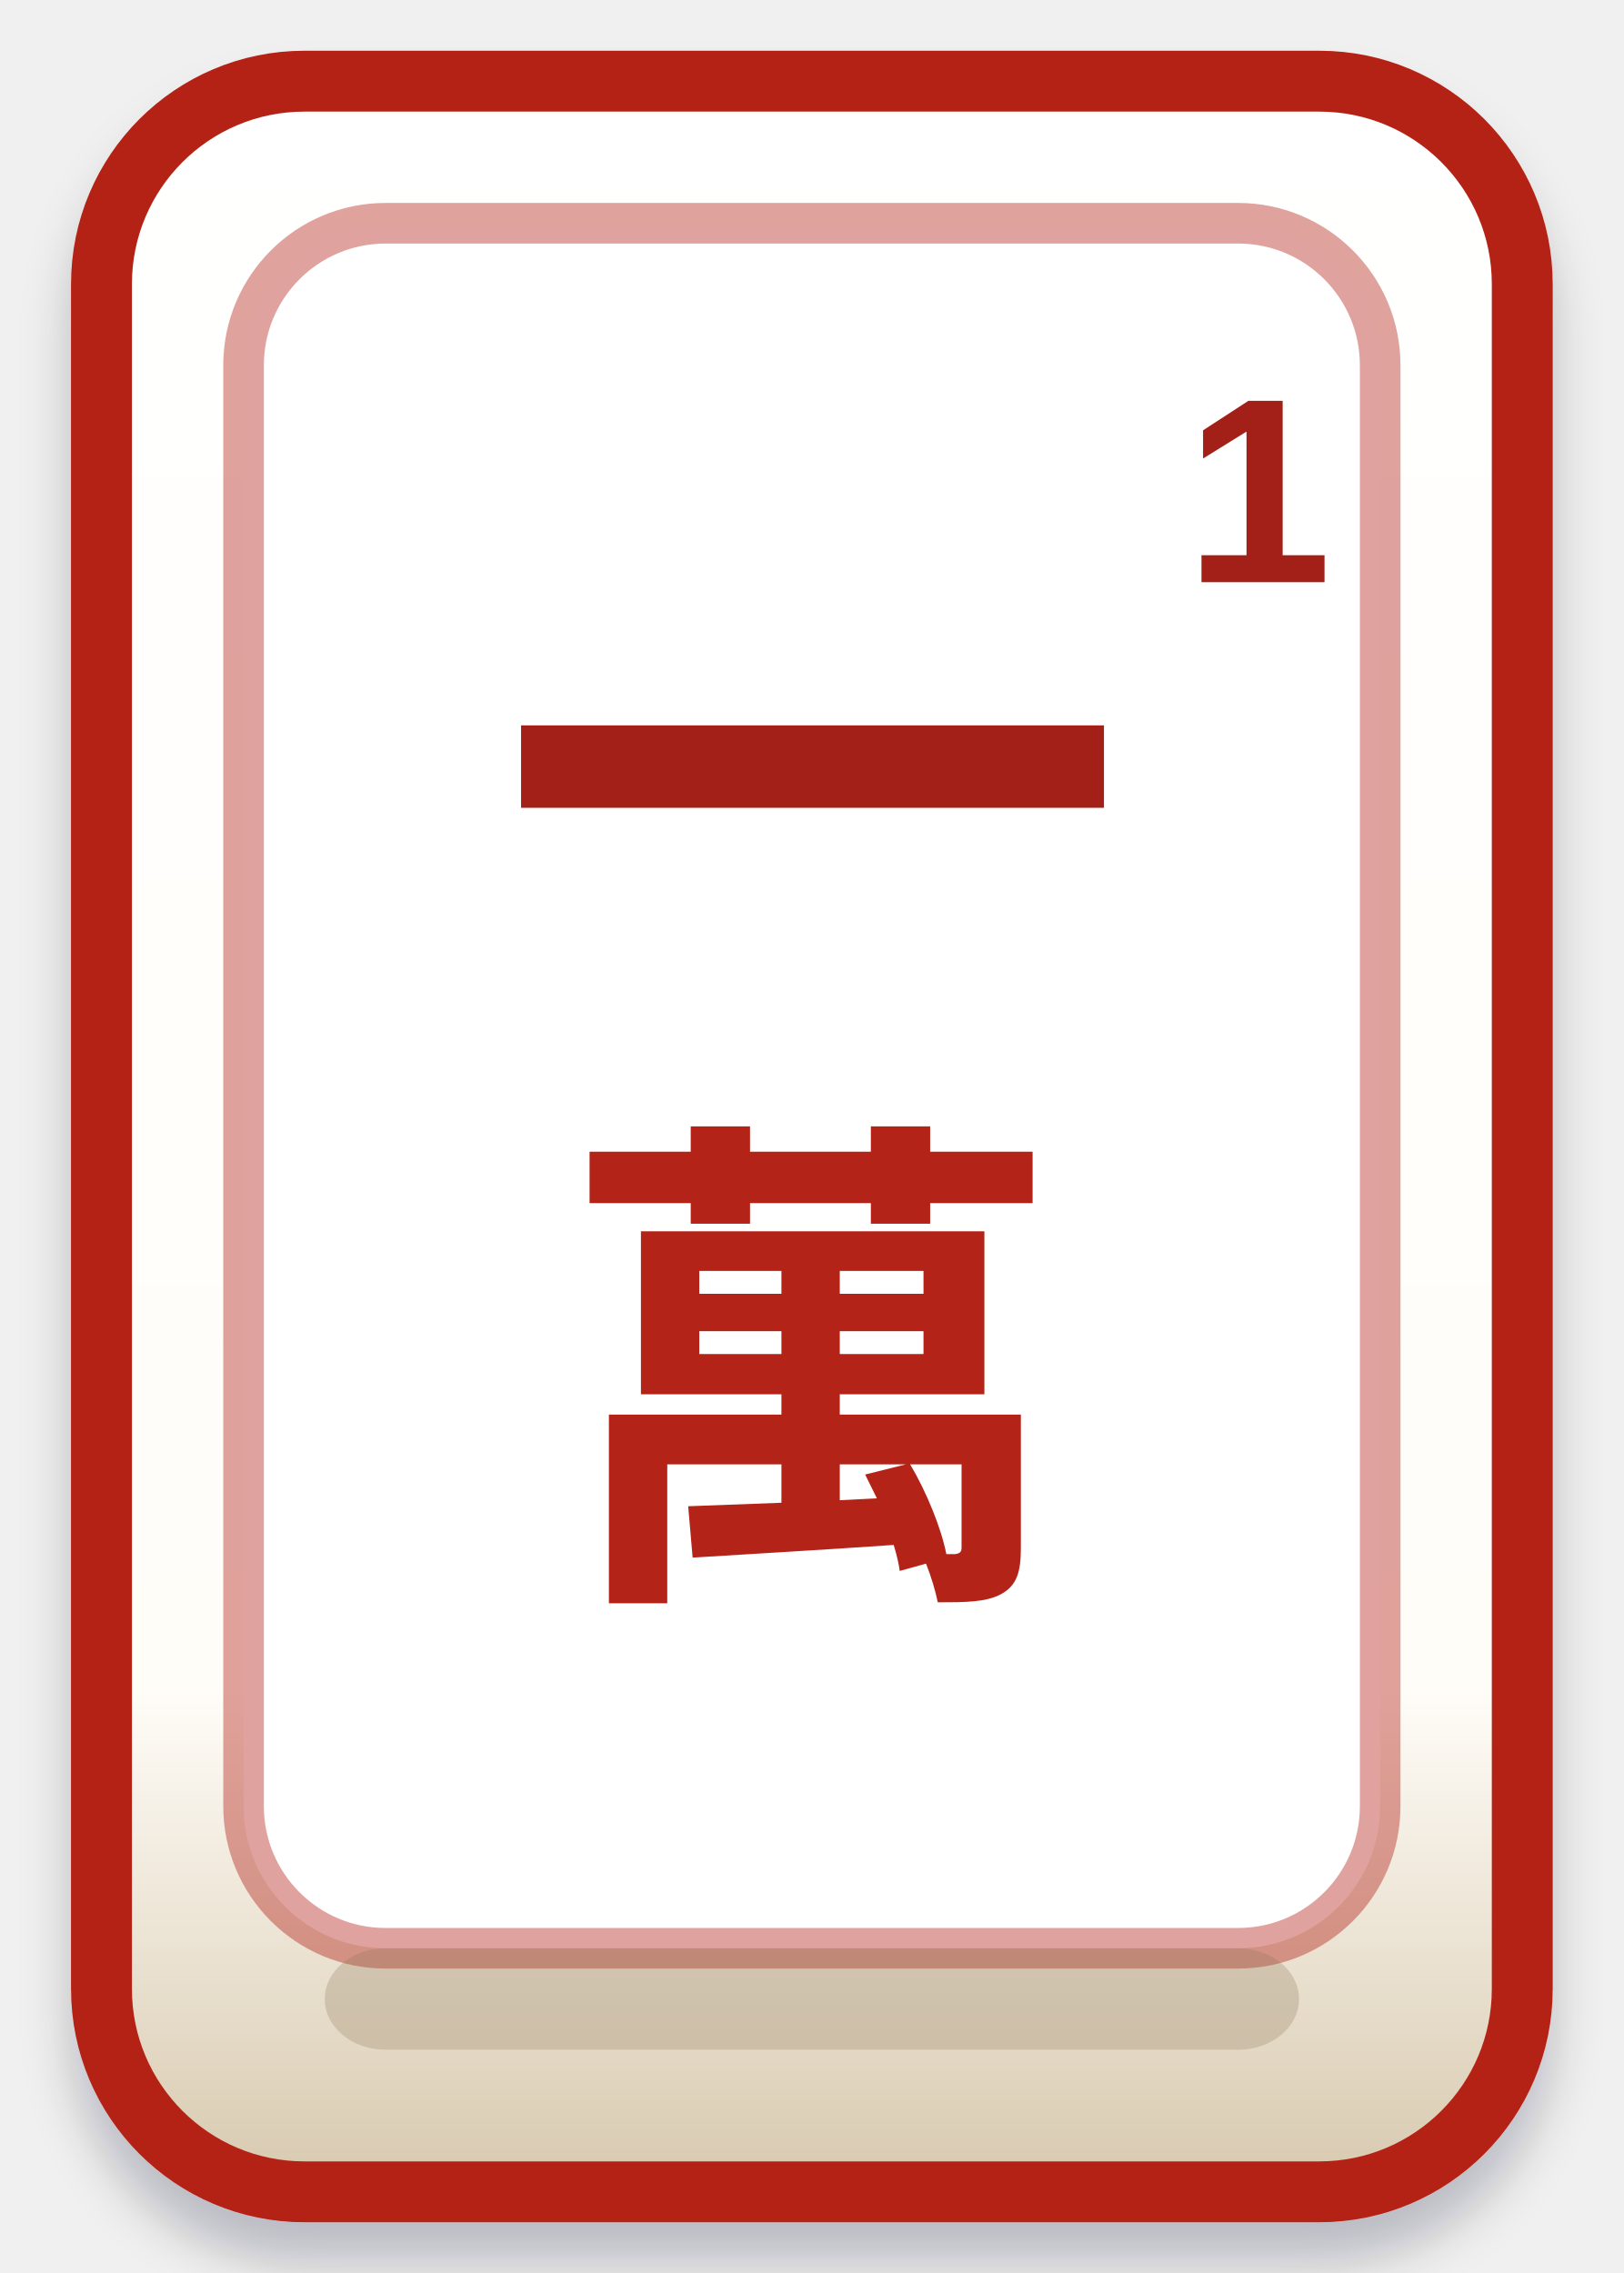
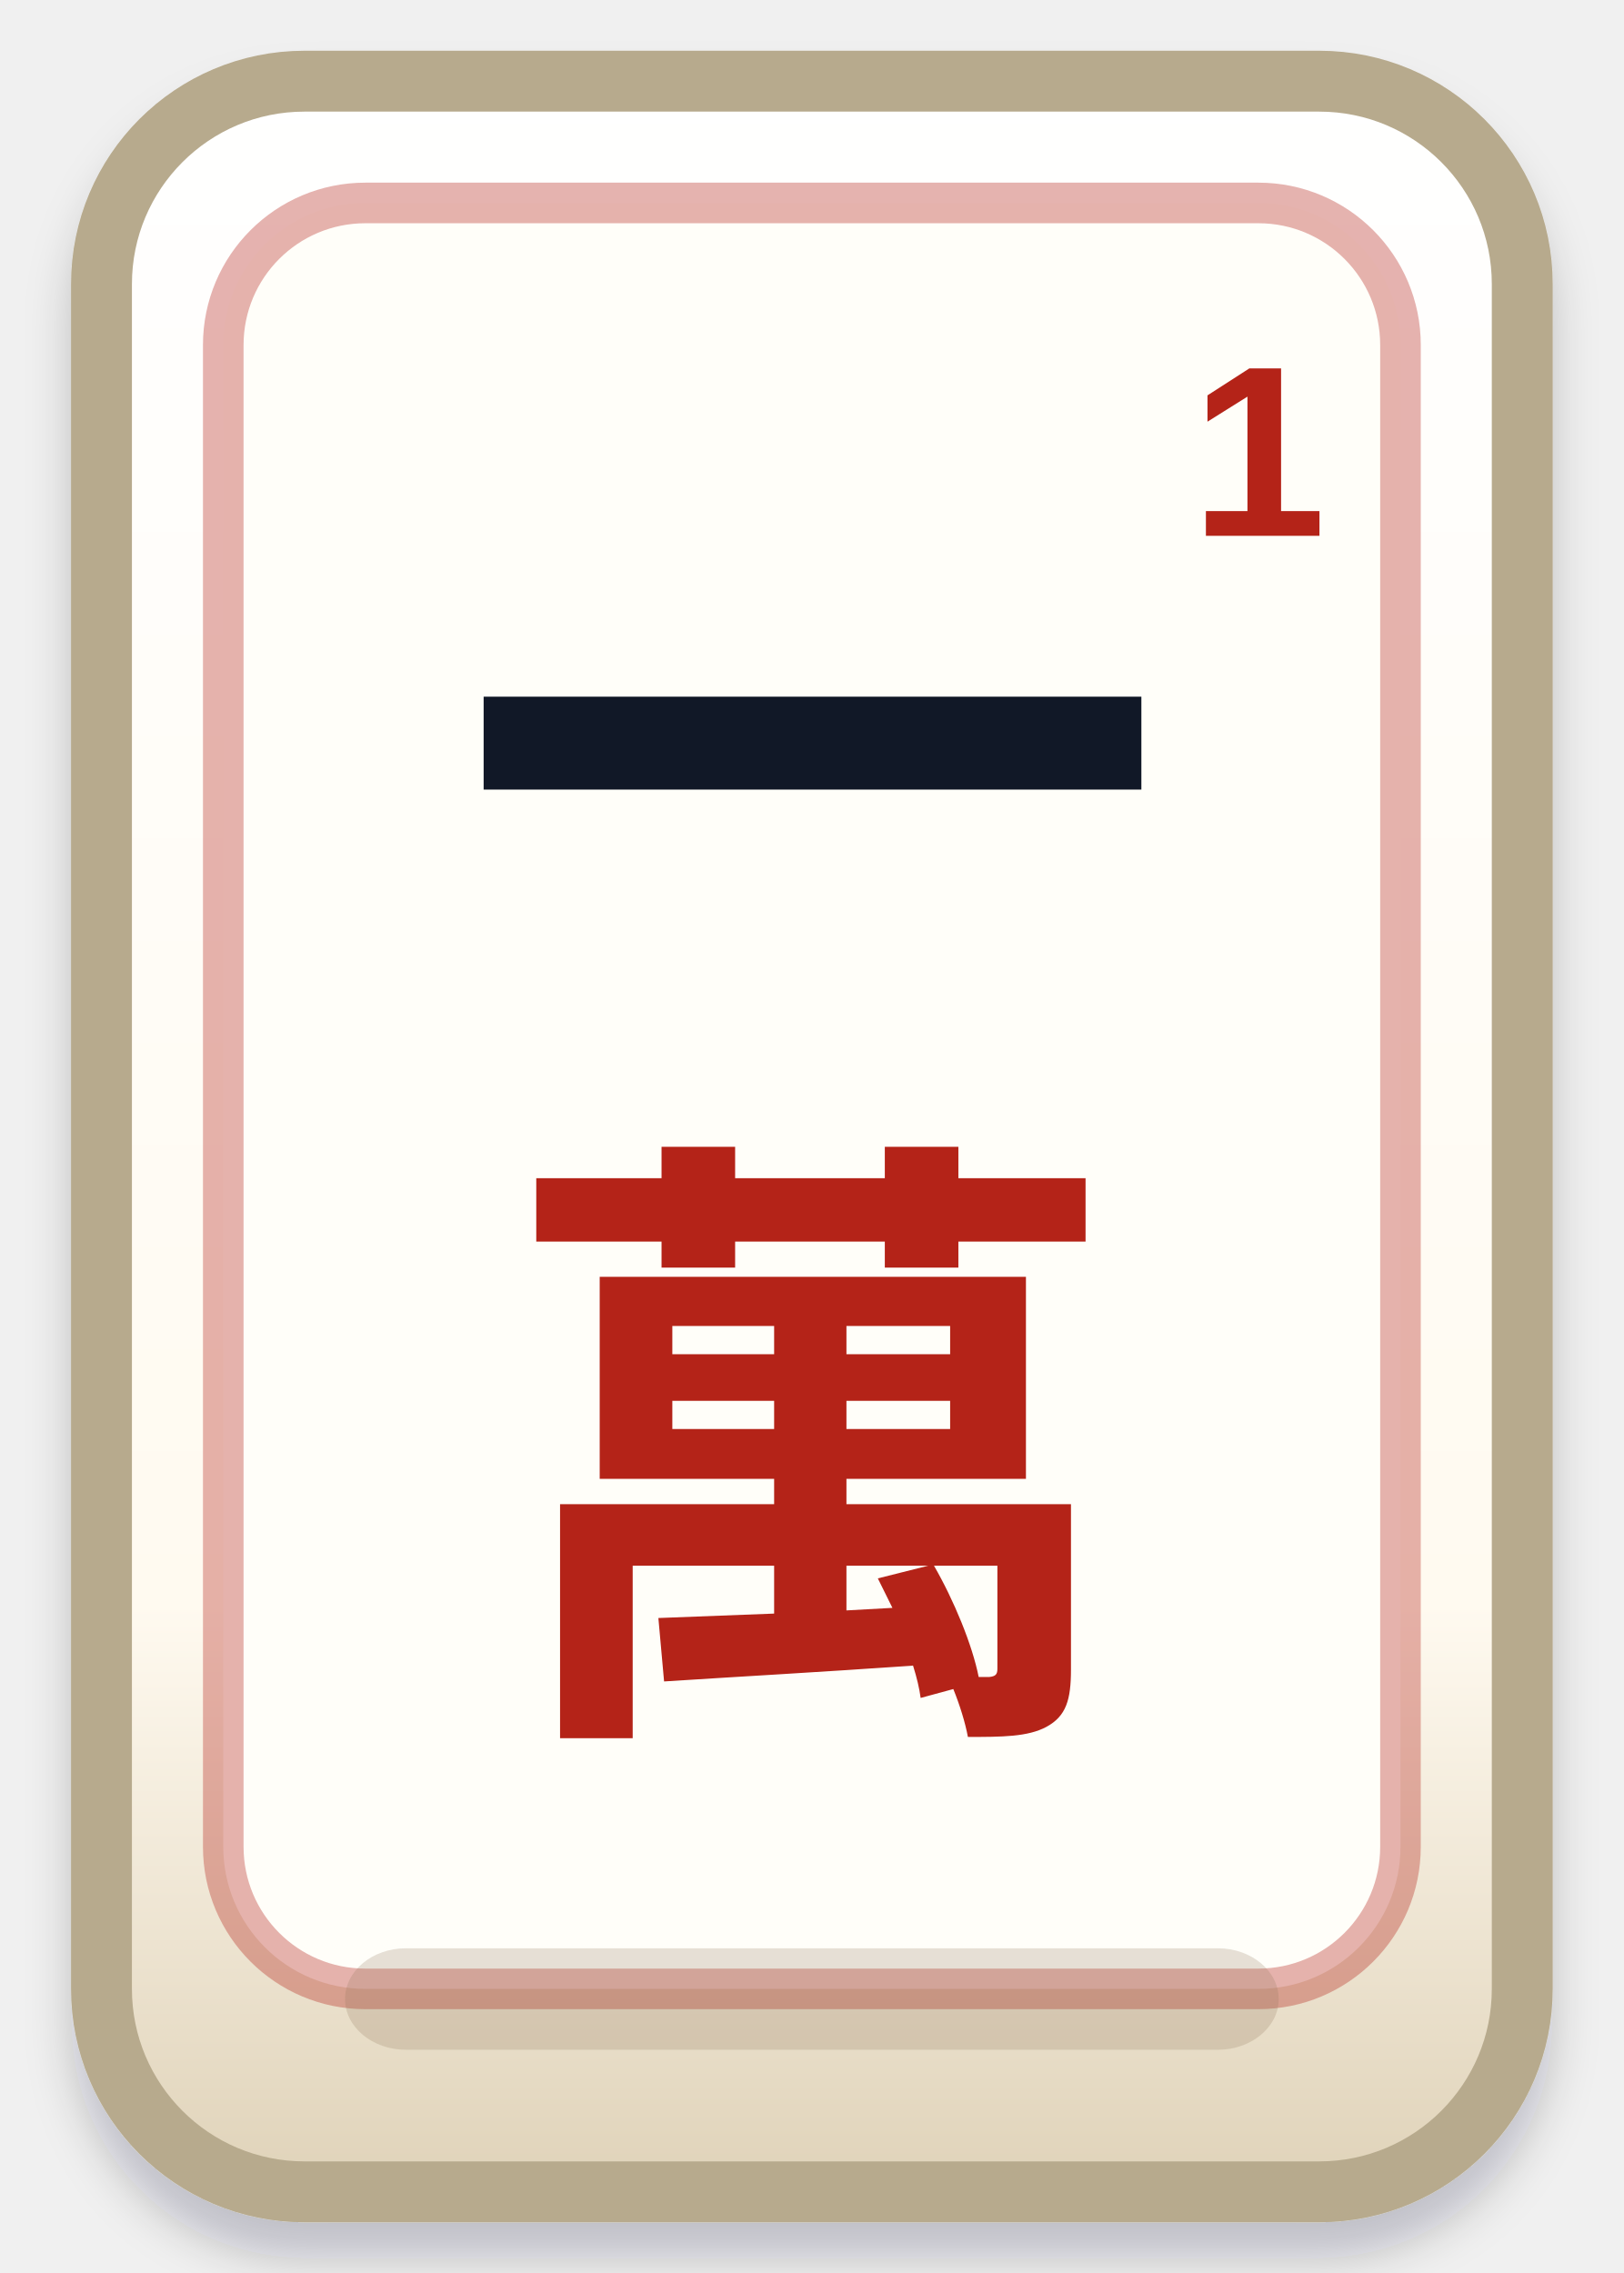
<svg xmlns="http://www.w3.org/2000/svg" viewBox="0 0 80 112" role="img">
  <defs>
    <linearGradient id="tileBase" x1="0" y1="0" x2="0" y2="1">
      <stop offset="0" stop-color="#ffffff" />
-       <stop offset="0.76" stop-color="#fffdf8" />
-       <stop offset="1" stop-color="#d7c8ad" />
+       <stop offset="0.72" stop-color="#fffaf0" />
+       <stop offset="1" stop-color="#dfd2b8" />
    </linearGradient>
    <filter id="tileShadow" x="-20%" y="-20%" width="140%" height="140%">
-       <feDropShadow dx="0" dy="2" stdDeviation="1.2" flood-color="#0f172a" flood-opacity="0.22" />
+       <feDropShadow dx="0" dy="1.8" stdDeviation="1.1" flood-color="#0f172a" flood-opacity="0.20" />
    </filter>
  </defs>
-   <rect x="5" y="4" width="70" height="104" rx="10" fill="url(#tileBase)" stroke="#b42318" stroke-width="3" filter="url(#tileShadow)" />
-   <rect x="12" y="11" width="56" height="85" rx="7" fill="#fff" stroke="#b42318" stroke-opacity="0.42" stroke-width="2" />
-   <text x="40" y="39" text-anchor="middle" dominant-baseline="middle" font-family="Arial, 'Noto Sans JP', sans-serif" font-size="31" font-weight="900" fill="#a32018">一</text>
-   <text x="40" y="68" text-anchor="middle" dominant-baseline="middle" font-family="Arial, 'Noto Sans JP', sans-serif" font-size="25" font-weight="900" fill="#b42318">萬</text>
-   <text x="62" y="25" text-anchor="middle" dominant-baseline="middle" font-family="Arial, 'Noto Sans JP', sans-serif" font-size="13" font-weight="900" fill="#a32018">1</text>
-   <rect x="16" y="96" width="48" height="5" rx="3" fill="#8b7355" opacity="0.26" />
+   <rect x="5" y="4" width="70" height="104" rx="10" fill="url(#tileBase)" stroke="#b7aa8d" stroke-width="3" filter="url(#tileShadow)" />
+   <rect x="11" y="10" width="58" height="88" rx="7" fill="#fffef9" stroke="#b42318" stroke-opacity="0.34" stroke-width="2" />
+   <text x="40" y="38" text-anchor="middle" dominant-baseline="middle" font-family="Georgia, 'Yu Mincho', serif" font-size="35" font-weight="900" fill="#111827">一</text>
+   <text x="40" y="72" text-anchor="middle" dominant-baseline="middle" font-family="Georgia, 'Yu Mincho', serif" font-size="31" font-weight="900" fill="#b42318">萬</text>
+   <text x="62" y="23" text-anchor="middle" dominant-baseline="middle" font-family="Arial, sans-serif" font-size="12" font-weight="900" fill="#b42318">1</text>
+   <rect x="17" y="96" width="46" height="5" rx="3" fill="#8b7355" opacity="0.22" />
</svg>
